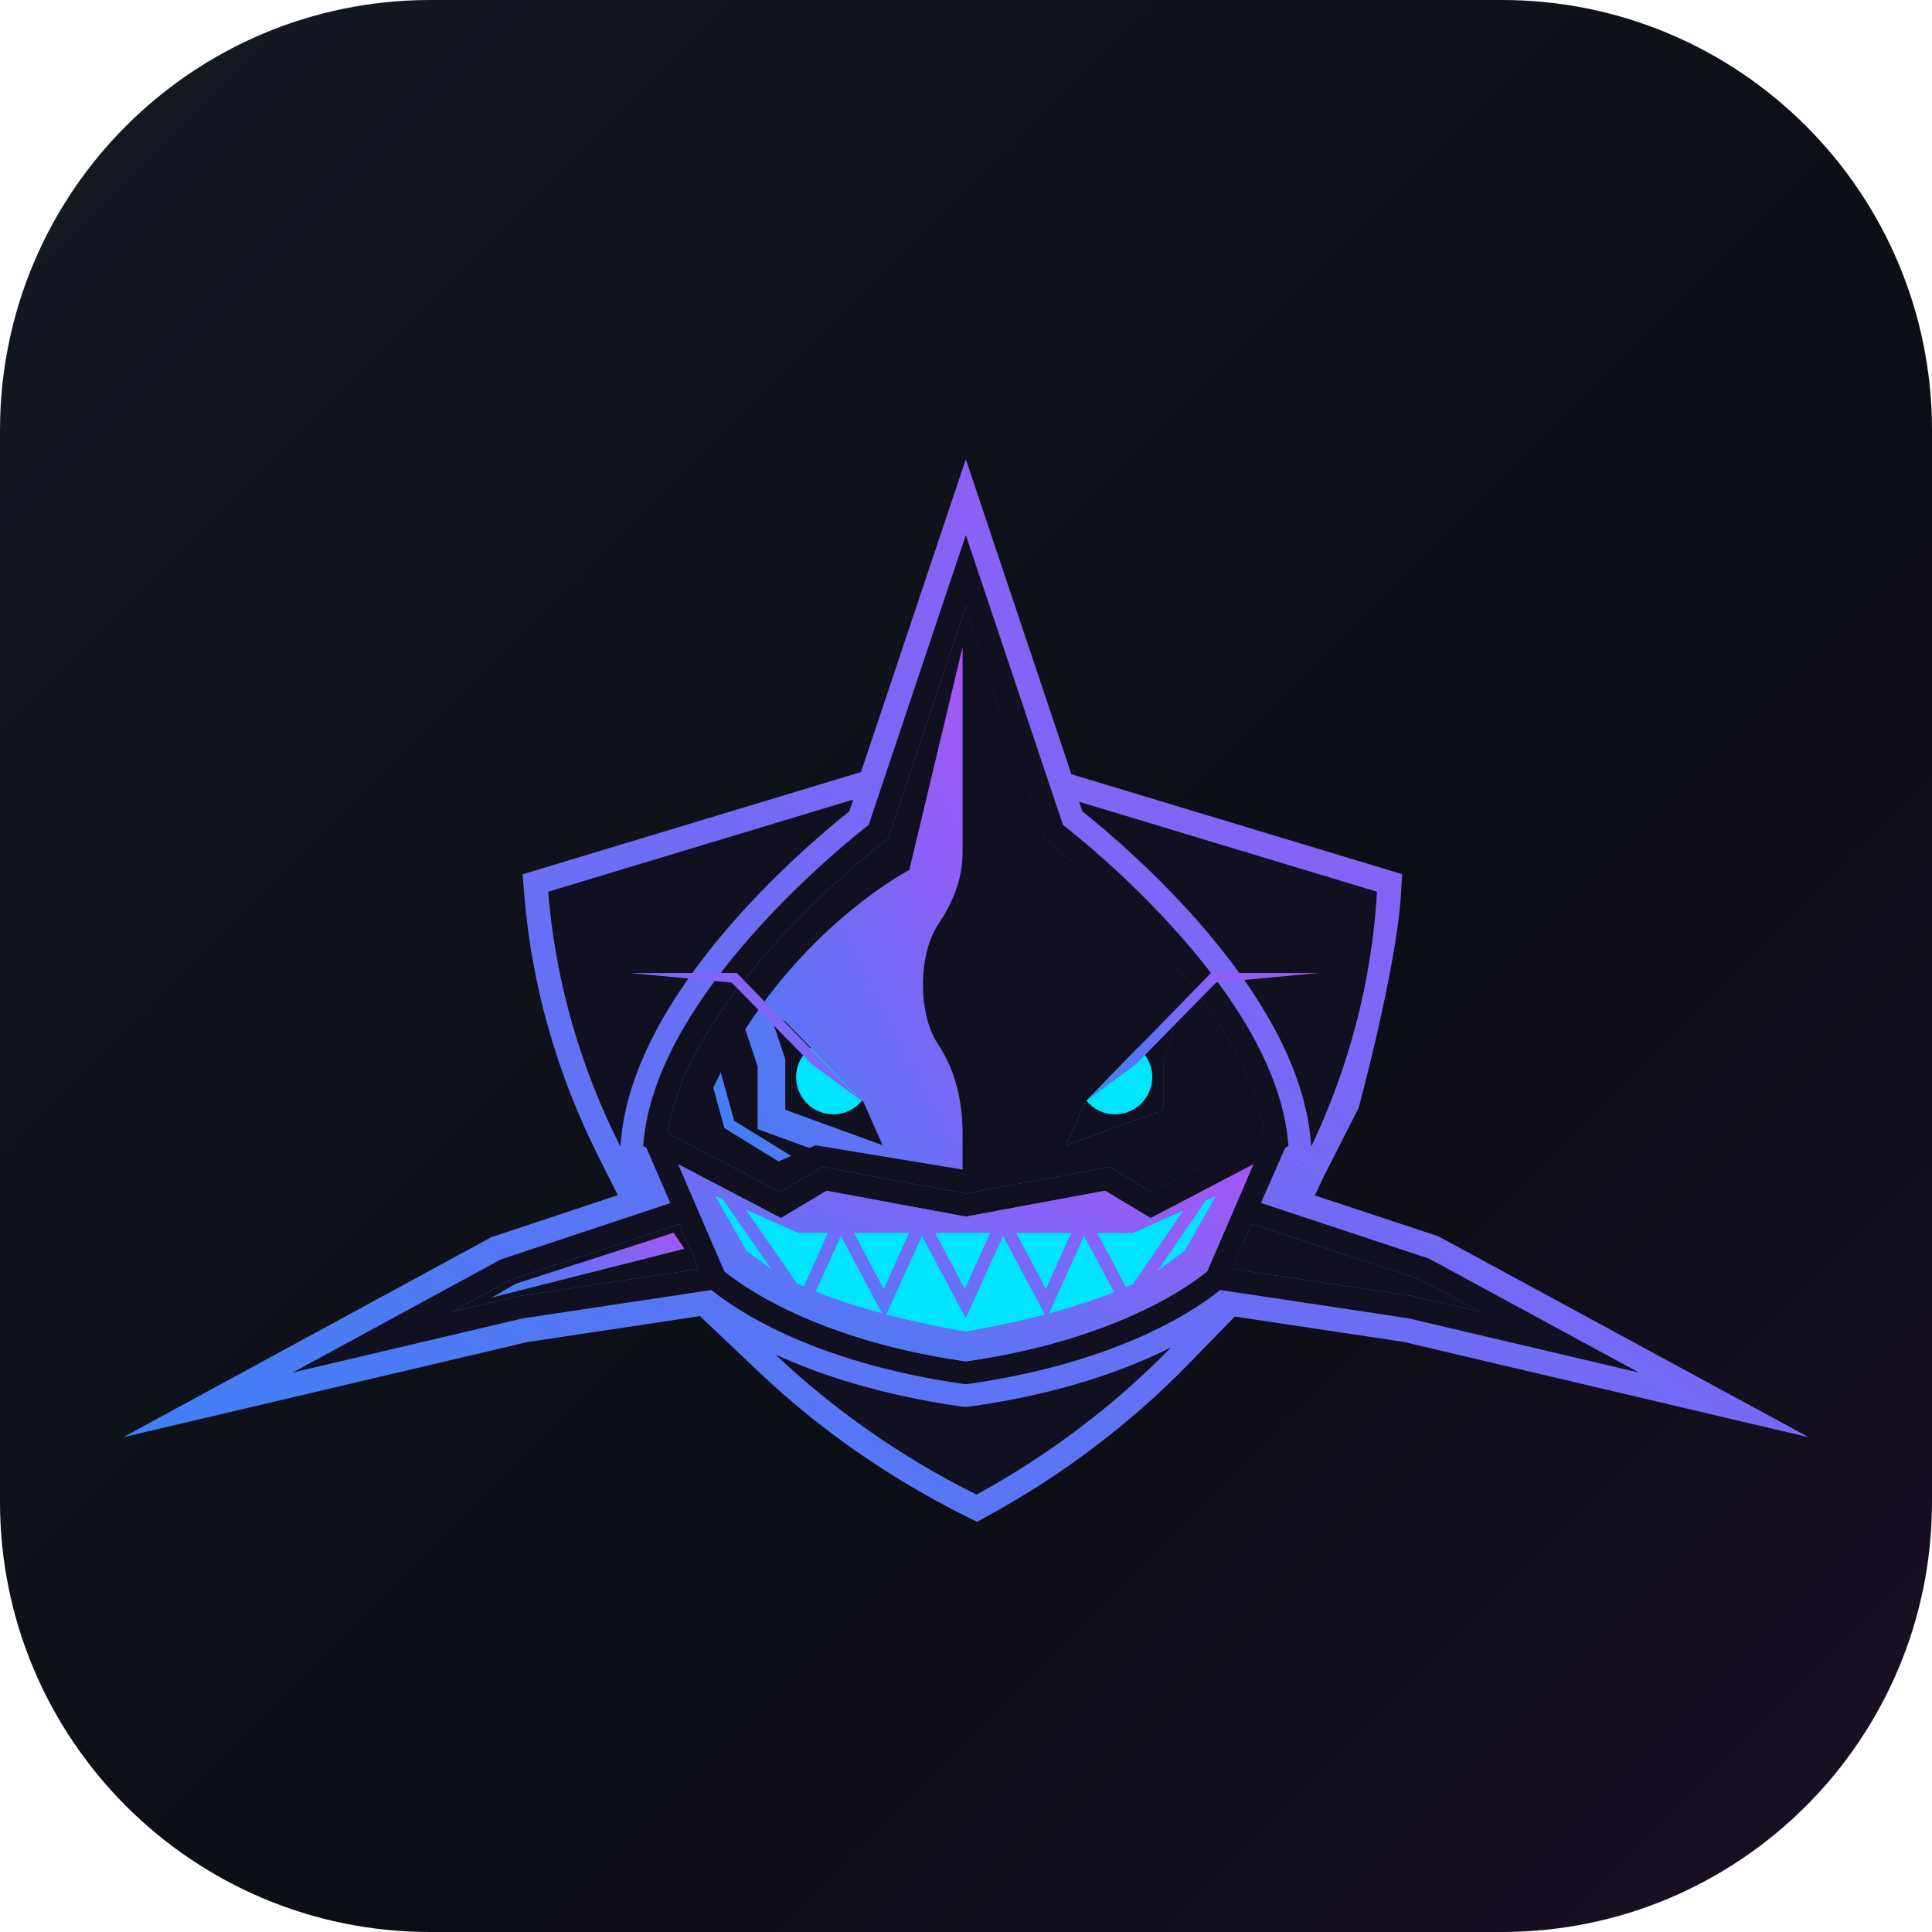
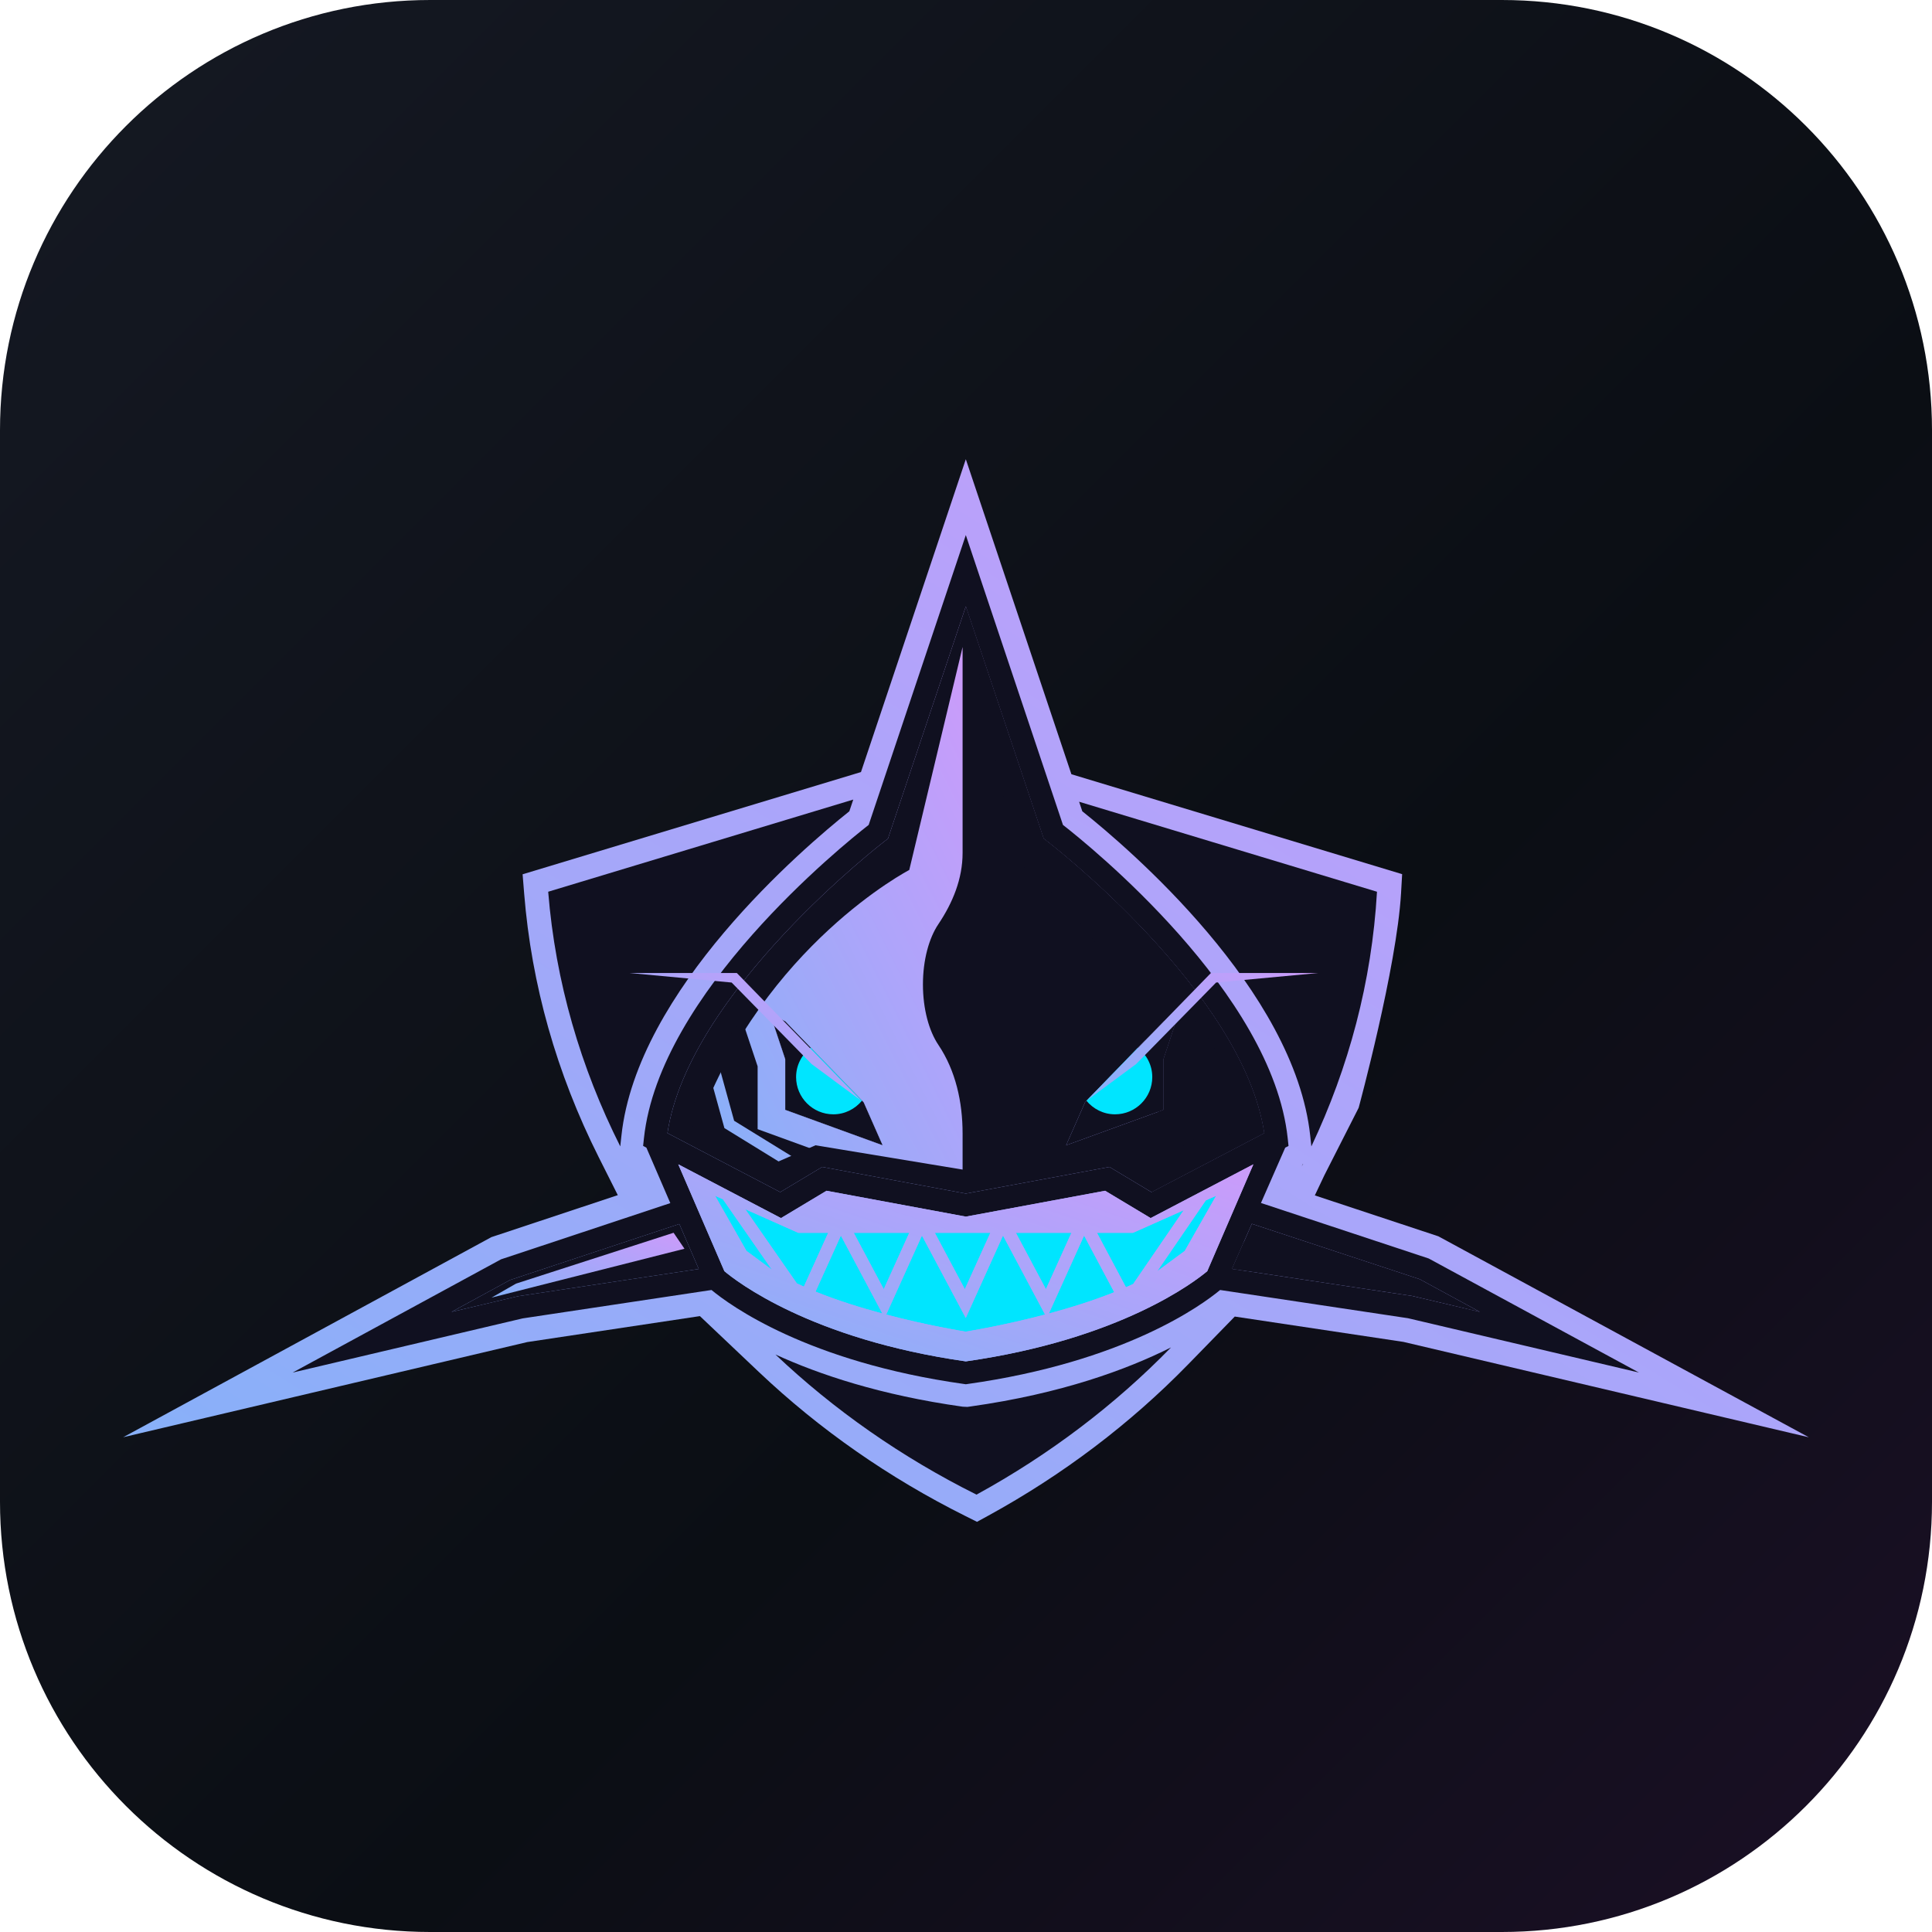
<svg xmlns="http://www.w3.org/2000/svg" viewBox="0 0 1024 1024" width="1024" height="1024" role="img" aria-label="Juke app icon">
  <defs>
    <linearGradient id="jukeGrad" x1="0%" y1="0%" x2="100%" y2="100%">
-       <stop offset="0%" stop-color="#3B82F6" />
-       <stop offset="100%" stop-color="#A855F7" />
+       <stop offset="0%" stop-color="#85B1F9" />
+       <stop offset="100%" stop-color="#CC9BFA" />
    </linearGradient>
  </defs>
  <defs>
    <linearGradient id="jukeTile" x1="0" y1="0" x2="1" y2="1">
      <stop offset="0" stop-color="#151923" />
      <stop offset="0.6" stop-color="#0B0E14" />
      <stop offset="1" stop-color="#1B0F26" />
    </linearGradient>
  </defs>
  <rect x="0" y="0" width="1024" height="1024" rx="228" fill="url(#jukeTile)" />
  <g transform="translate(-509.277,-97.106) scale(1.595745)">
    <g transform="matrix(1.921154 0 0 1.921154 640 389.8519)" id="logo-logo">
      <g style="" paint-order="stroke">
        <g transform="matrix(0.9307168 0 0 -0.9307168 0 0)">
          <path style="stroke: none; stroke-width: 1; stroke-dasharray: none; stroke-linecap: butt; stroke-dashoffset: 0; stroke-linejoin: miter; stroke-miterlimit: 4; fill: url(#jukeGrad); fill-rule: nonzero; opacity: 1;" paint-order="stroke" transform=" translate(87.908, -45.7435)" d="M 0 0 L -0.162 0.088 L -23.11 7.684 L -21.329 11.444 L -14.971 23.953 C -14.971 23.953 -7.886 50.038 -7.093 63.838 L -6.891 67.36 L -68.329 85.922 L -87.941 144.437 L -107.419 86.324 L -170.271 67.336 L -169.982 63.735 C -168.625 46.837 -163.965 30.364 -156.13 14.775 L -152.59 7.733 L -176.067 -0.064 L -244.471 -37.236 L -169.405 -19.56 L -137.337 -14.737 L -126.384 -25.118 C -115.117 -35.794 -102.188 -44.808 -87.957 -51.905 L -85.861 -52.95 L -83.807 -51.826 C -69.93 -44.228 -57.418 -34.758 -46.618 -23.68 L -37.981 -14.821 L -6.647 -19.528 L 68.655 -37.245 z" stroke-linecap="round" />
        </g>
        <g transform="matrix(0.9307168 0 0 -0.9307168 -0.03108594 -5.335334)">
          <path style="stroke: none; stroke-width: 1; stroke-dasharray: none; stroke-linecap: butt; stroke-dashoffset: 0; stroke-linejoin: miter; stroke-miterlimit: 4; fill: #101020; fill-rule: nonzero; opacity: 1;" paint-order="stroke" transform=" translate(0, -74.6205)" d="M 0 0 C -28.828 4.111 -42.677 14.92 -44.849 16.753 L -53.417 36.602 L -34.334 26.617 L -25.878 31.691 L 0 26.888 L 25.878 31.691 L 34.334 26.617 L 53.416 36.602 L 44.849 16.753 C 42.676 14.92 28.828 4.111 0 0 M -83.107 12.114 L -95.536 9.189 L -84.671 15.111 L -53.219 25.521 L -49.609 17.158 z M -14.979 96.703 L -14.463 97.096 L 0 140.247 L 14.463 97.096 L 14.979 96.703 C 15.351 96.422 51.455 68.687 55.426 42.403 L 34.474 31.44 L 26.676 36.118 L 0 31.169 L -26.676 36.118 L -34.474 31.44 L -55.426 42.403 C -51.457 68.669 -15.349 96.422 -14.979 96.703 M 84.328 15.261 L 95.479 9.198 L 82.936 12.145 L 49.454 17.181 L 53.127 25.554 z M 125.043 -2.077 L 85.995 19.106 L 54.825 29.424 L 59.332 39.697 L 59.945 40.02 L 59.793 41.441 C 56.908 68.465 22.882 95.883 18.045 99.652 L 0 153.491 L -18.046 99.652 C -22.882 95.883 -56.908 68.465 -59.793 41.441 L -59.945 40.02 L -59.338 39.701 L -54.892 29.399 L -86.338 18.957 L -125.043 -2.077 L -82.312 7.985 L -47.239 13.259 C -43.84 10.441 -29.446 -0.112 -0.292 -4.209 L 0 -4.25 L 0.292 -4.209 C 29.447 -0.112 43.84 10.441 47.239 13.259 L 82.141 8.016 Z" stroke-linecap="round" />
        </g>
        <g transform="matrix(0.9307168 0 0 -0.9307168 27.03937 15.38103)">
          <path style="stroke: none; stroke-width: 1; stroke-dasharray: none; stroke-linecap: butt; stroke-dashoffset: 0; stroke-linejoin: miter; stroke-miterlimit: 4; fill: #101020; fill-rule: nonzero; opacity: 1;" paint-order="stroke" transform=" translate(7.639, 3.761)" d="M 0 0 L 2.82 8.462 L 0 7.052 L -14.573 -7.991 L -18.098 -15.984 L 0 -9.403 Z" stroke-linecap="round" />
        </g>
        <g transform="matrix(0.9307168 0 0 -0.9307168 -24.14531 15.38131)">
          <path style="stroke: none; stroke-width: 1; stroke-dasharray: none; stroke-linecap: butt; stroke-dashoffset: 0; stroke-linejoin: miter; stroke-miterlimit: 4; fill: #101020; fill-rule: nonzero; opacity: 1;" paint-order="stroke" transform=" translate(-7.6385, -5.642)" d="M 0 0 L 18.098 -6.581 L 14.572 1.412 L 0 16.455 L -2.821 17.865 L 0 9.403 Z" stroke-linecap="round" />
        </g>
        <g transform="matrix(0.9307168 0 0 -0.9307168 -0.5897953 46.76489)">
          <path style="stroke: none; stroke-width: 1; stroke-dasharray: none; stroke-linecap: butt; stroke-dashoffset: 0; stroke-linejoin: miter; stroke-miterlimit: 4; fill: #00E5FF; fill-rule: nonzero; opacity: 1;" paint-order="stroke" transform=" translate(5.154, 5.235)" d="M 0 0 L -4.554 0 L -4.629 0 L -10.308 0 L -4.736 -10.47 z" stroke-linecap="round" />
        </g>
        <g transform="matrix(0.9307168 0 0 -0.9307168 -20.23918 49.10508)">
          <path style="stroke: none; stroke-width: 1; stroke-dasharray: none; stroke-linecap: butt; stroke-dashoffset: 0; stroke-linejoin: miter; stroke-miterlimit: 4; fill: #00E5FF; fill-rule: nonzero; opacity: 1;" paint-order="stroke" transform=" translate(-6.2075, -3.1725)" d="M 0 0 C 4.041 -1.636 8.379 -2.982 12.415 -4.067 L 4.709 10.412 Z" stroke-linecap="round" />
        </g>
        <g transform="matrix(0.9307168 0 0 -0.9307168 -14.60611 46.76489)">
          <path style="stroke: none; stroke-width: 1; stroke-dasharray: none; stroke-linecap: butt; stroke-dashoffset: 0; stroke-linejoin: miter; stroke-miterlimit: 4; fill: #00E5FF; fill-rule: nonzero; opacity: 1;" paint-order="stroke" transform=" translate(-5.153, 5.235)" d="M 0 0 L 5.571 -10.47 L 10.306 0 Z" stroke-linecap="round" />
        </g>
        <g transform="matrix(0.9307168 0 0 -0.9307168 13.4268 46.76489)">
          <path style="stroke: none; stroke-width: 1; stroke-dasharray: none; stroke-linecap: butt; stroke-dashoffset: 0; stroke-linejoin: miter; stroke-miterlimit: 4; fill: #00E5FF; fill-rule: nonzero; opacity: 1;" paint-order="stroke" transform=" translate(-5.153, 5.235)" d="M 0 0 L 5.571 -10.47 L 10.306 0 Z" stroke-linecap="round" />
        </g>
        <g transform="matrix(0.9307168 0 0 -0.9307168 30.14043 44.64332)">
          <path style="stroke: none; stroke-width: 1; stroke-dasharray: none; stroke-linecap: butt; stroke-dashoffset: 0; stroke-linejoin: miter; stroke-miterlimit: 4; fill: #00E5FF; fill-rule: nonzero; opacity: 1;" paint-order="stroke" transform=" translate(-1.374, 2.9555)" d="M 0 0 L -6.678 0 L -1.299 -10.108 C -0.846 -9.911 -0.398 -9.709 0.043 -9.502 L 9.426 4.197 Z" stroke-linecap="round" />
        </g>
        <g transform="matrix(0.9307168 0 0 -0.9307168 38.15595 42.00902)">
          <path style="stroke: none; stroke-width: 1; stroke-dasharray: none; stroke-linecap: butt; stroke-dashoffset: 0; stroke-linejoin: miter; stroke-miterlimit: 4; fill: #00E5FF; fill-rule: nonzero; opacity: 1;" paint-order="stroke" transform=" translate(3.547, 6.1515)" d="M 0 0 L -9.009 -13.154 L -3.906 -9.385 L 1.915 0.851 z" stroke-linecap="round" />
        </g>
        <g transform="matrix(0.9307168 0 0 -0.9307168 19.97281 49.10629)">
          <path style="stroke: none; stroke-width: 1; stroke-dasharray: none; stroke-linecap: butt; stroke-dashoffset: 0; stroke-linejoin: miter; stroke-miterlimit: 4; fill: #00E5FF; fill-rule: nonzero; opacity: 1;" paint-order="stroke" transform=" translate(-6.0735, -7.2405)" d="M 0 0 C 3.948 1.061 8.181 2.376 12.147 3.963 L 6.549 14.481 Z" stroke-linecap="round" />
        </g>
        <g transform="matrix(0.9307168 0 0 -0.9307168 -0.06384717 50.67399)">
          <path style="stroke: none; stroke-width: 1; stroke-dasharray: none; stroke-linecap: butt; stroke-dashoffset: 0; stroke-linejoin: miter; stroke-miterlimit: 4; fill: #00E5FF; fill-rule: nonzero; opacity: 1;" paint-order="stroke" transform=" translate(0.0255, -6.3725)" d="M 0 0 L -8.142 15.298 L -14.777 0.627 C -7.16 -1.383 -0.809 -2.421 -0.066 -2.54 L -0.066 -2.553 C -0.066 -2.553 -0.042 -2.549 -0.028 -2.546 C -0.014 -2.549 0.009 -2.553 0.009 -2.553 L 0.009 -2.54 C 0.752 -2.421 7.107 -1.381 14.726 0.629 L 6.919 15.298 Z" stroke-linecap="round" />
        </g>
        <g transform="matrix(0.9307168 0 0 -0.9307168 -38.46541 41.87956)">
          <path style="stroke: none; stroke-width: 1; stroke-dasharray: none; stroke-linecap: butt; stroke-dashoffset: 0; stroke-linejoin: miter; stroke-miterlimit: 4; fill: #00E5FF; fill-rule: nonzero; opacity: 1;" paint-order="stroke" transform=" translate(-5.272, 6.863)" d="M 0 0 L 5.821 -10.235 L 10.544 -13.726 L 1.448 -0.646 z" stroke-linecap="round" />
        </g>
        <g transform="matrix(0.9307168 0 0 -0.9307168 -30.99147 44.50371)">
          <path style="stroke: none; stroke-width: 1; stroke-dasharray: none; stroke-linecap: butt; stroke-dashoffset: 0; stroke-linejoin: miter; stroke-miterlimit: 4; fill: #00E5FF; fill-rule: nonzero; opacity: 1;" paint-order="stroke" transform=" translate(2.1455, 2.8055)" d="M 0 0 L -9.845 4.384 L -0.266 -9.395 C 0.163 -9.597 0.592 -9.798 1.034 -9.995 L 5.554 0 Z" stroke-linecap="round" />
        </g>
        <g transform="matrix(0.9307168 0 0 -0.9307168 67.4148 47.94309)">
          <path style="stroke: none; stroke-width: 1; stroke-dasharray: none; stroke-linecap: butt; stroke-dashoffset: 0; stroke-linejoin: miter; stroke-miterlimit: 4; fill: #101020; fill-rule: nonzero; opacity: 1;" paint-order="stroke" transform=" translate(10.4695, -5.2305)" d="M 0 0 L 12.543 -2.947 L 1.392 3.115 L -29.809 13.408 L -33.482 5.035 Z" stroke-linecap="round" />
        </g>
        <g transform="matrix(0.9307168 0 0 -0.9307168 -67.57516 47.96226)">
          <path style="stroke: none; stroke-width: 1; stroke-dasharray: none; stroke-linecap: butt; stroke-dashoffset: 0; stroke-linejoin: miter; stroke-miterlimit: 4; fill: #101020; fill-rule: nonzero; opacity: 1;" paint-order="stroke" transform=" translate(-22.9635, -8.166)" d="M 0 0 L 12.429 2.925 L 45.927 7.969 L 42.316 16.332 L 10.865 5.922 Z" stroke-linecap="round" />
        </g>
        <g transform="matrix(0.9307168 0 0 -0.9307168 -0.03117901 47.08217)">
          <path style="stroke: none; stroke-width: 1; stroke-dasharray: none; stroke-linecap: butt; stroke-dashoffset: 0; stroke-linejoin: miter; stroke-miterlimit: 4; fill: url(#jukeGrad); fill-rule: nonzero; opacity: 1;" paint-order="stroke" transform=" translate(31.087, -3.926)" d="M 0 0 C -0.441 -0.207 -0.889 -0.409 -1.342 -0.606 L -6.721 9.502 L -0.043 9.502 L 9.382 13.699 z M 15.404 16.379 L 9.583 6.144 L 4.481 2.374 L 13.49 15.528 Z M -15.667 -5.489 L -9.119 8.992 L -3.52 -1.526 C -7.486 -3.113 -11.72 -4.429 -15.667 -5.489 M -21.78 9.502 L -11.474 9.502 L -16.209 -0.968 z M -31.087 -8.846 L -31.087 -8.858 C -31.087 -8.858 -31.111 -8.854 -31.125 -8.852 C -31.139 -8.854 -31.163 -8.858 -31.163 -8.858 L -31.163 -8.846 C -31.906 -8.727 -38.257 -7.688 -45.874 -5.679 L -39.238 8.992 L -31.097 -6.306 L -24.178 8.992 L -16.371 -5.677 C -23.99 -7.687 -30.345 -8.727 -31.087 -8.846 M -51.9 9.502 L -41.594 9.502 L -46.329 -0.968 z M -59.007 -1.42 L -54.297 8.992 L -46.592 -5.487 C -50.628 -4.402 -54.966 -3.056 -59.007 -1.42 M -62.473 0.107 L -72.051 13.886 L -62.207 9.502 L -56.653 9.502 L -61.173 -0.493 C -61.614 -0.296 -62.043 -0.095 -62.473 0.107 M -71.833 6.144 L -77.654 16.379 L -76.206 15.733 L -67.11 2.653 z M -31.163 9.502 L -31.087 9.502 L -26.533 9.502 L -31.269 -0.968 L -36.841 9.502 z M -5.208 17.316 L -31.087 12.513 L -56.965 17.316 L -65.421 12.242 L -84.503 22.227 L -75.936 2.378 C -73.764 0.545 -59.915 -10.264 -31.087 -14.375 C -2.259 -10.264 11.589 0.545 13.762 2.378 L 22.329 22.227 L 3.247 12.242 Z" stroke-linecap="round" />
        </g>
        <g transform="matrix(0.9307168 0 0 -0.9307168 -0.03099287 -15.65438)">
          <path style="stroke: none; stroke-width: 1; stroke-dasharray: none; stroke-linecap: butt; stroke-dashoffset: 0; stroke-linejoin: miter; stroke-miterlimit: 4; fill: #101020; fill-rule: nonzero; opacity: 1;" paint-order="stroke" transform=" translate(36.7245, -38.988)" d="M 0 0 L -18.098 -6.581 L -14.573 1.412 L 0 16.455 L 2.82 17.865 L 0 9.403 Z M -70.272 0 L -70.272 9.403 L -73.093 17.865 L -70.272 16.455 L -55.7 1.412 L -52.175 -6.581 z M -21.746 49.983 L -22.261 50.376 L -36.725 93.527 L -51.188 50.376 L -51.704 49.983 C -52.074 49.702 -88.182 21.949 -92.15 -4.316 L -71.199 -15.279 L -63.401 -10.602 L -36.725 -15.551 L -10.049 -10.602 L -2.251 -15.279 L 18.701 -4.316 C 14.73 21.968 -21.374 49.702 -21.746 49.983" stroke-linecap="round" />
        </g>
        <g transform="matrix(0.9307168 0 0 -0.9307168 25.76168 -15.78105)">
          <path style="stroke: none; stroke-width: 1; stroke-dasharray: none; stroke-linecap: butt; stroke-dashoffset: 0; stroke-linejoin: miter; stroke-miterlimit: 4; fill: #101020; fill-rule: nonzero; opacity: 1;" paint-order="stroke" transform=" translate(27.713, -43.4405)" d="M 0 0 C -3.971 26.284 -40.075 54.019 -40.447 54.3 L -40.962 54.692 L -55.426 97.844 L -46.119 50.415 C -46.119 50.415 -28.615 38.511 -22.07 17.294 L -18.701 20.771 L -15.881 22.182 L -18.701 13.72 L -18.701 4.316 L -19.722 3.944 C -19.489 -0.719 -19.821 -5.687 -20.952 -10.963 z" stroke-linecap="round" />
        </g>
        <g transform="matrix(0.9307168 0 0 -0.9307168 -65.35084 47.48648)">
          <path style="stroke: none; stroke-width: 1; stroke-dasharray: none; stroke-linecap: butt; stroke-dashoffset: 0; stroke-linejoin: miter; stroke-miterlimit: 4; fill: url(#jukeGrad); fill-rule: nonzero; opacity: 1;" paint-order="stroke" transform=" translate(15.8985, 6.025)" d="M 0 0 L -29.273 -9.449 L -33.816 -12.05 L 2.019 -2.97 z" stroke-linecap="round" />
        </g>
        <g transform="matrix(0.9307168 0 0 -0.9307168 67.41517 49.52465)">
          <path style="stroke: none; stroke-width: 1; stroke-dasharray: none; stroke-linecap: butt; stroke-dashoffset: 0; stroke-linejoin: miter; stroke-miterlimit: 4; fill: #101020; fill-rule: nonzero; opacity: 1;" paint-order="stroke" transform=" translate(23.0125, -6.4785)" d="M 0 0 L -43.844 12.957 L -46.025 7.982 L -16.784 4.209 Z" stroke-linecap="round" />
        </g>
        <g transform="matrix(0.9307168 0 0 -0.9307168 -23.6739 15.63753)">
          <path style="stroke: none; stroke-width: 1; stroke-dasharray: none; stroke-linecap: butt; stroke-dashoffset: 0; stroke-linejoin: miter; stroke-miterlimit: 4; fill: #00E5FF; fill-rule: nonzero; opacity: 1;" paint-order="stroke" transform=" translate(-6.1255, 0.727)" d="M 0 0 C 0 -3.822 3.1 -6.922 6.923 -6.922 C 9.08 -6.922 10.982 -5.917 12.251 -4.371 L 2.72 5.468 C 1.077 4.201 0 2.236 0 0" stroke-linecap="round" />
        </g>
        <g transform="matrix(0.9307168 0 0 -0.9307168 26.51845 15.65224)">
          <path style="stroke: none; stroke-width: 1; stroke-dasharray: none; stroke-linecap: butt; stroke-dashoffset: 0; stroke-linejoin: miter; stroke-miterlimit: 4; fill: #00E5FF; fill-rule: nonzero; opacity: 1;" paint-order="stroke" transform=" translate(-0.813, -6.179)" d="M 0 0 C 3.824 0 6.923 3.1 6.923 6.922 C 6.923 9.14 5.862 11.093 4.241 12.358 L -5.297 2.514 C -4.027 0.988 -2.139 0 0 0" stroke-linecap="round" />
        </g>
        <g transform="matrix(0.9307168 0 0 -0.9307168 -45.86237 -3.031438)">
          <path style="stroke: none; stroke-width: 1; stroke-dasharray: none; stroke-linecap: butt; stroke-dashoffset: 0; stroke-linejoin: miter; stroke-miterlimit: 4; fill: #101020; fill-rule: nonzero; opacity: 1;" paint-order="stroke" transform=" translate(-14.735, -30.2555)" d="M 0 0 C 2.896 27.128 33.816 53.5 42.339 60.291 L 43.07 62.47 L -13.6 45.349 C -12.252 28.571 -7.553 12.65 -0.21 -1.959 Z" stroke-linecap="round" />
        </g>
        <g transform="matrix(0.9307168 0 0 -0.9307168 1.250976 74.42942)">
          <path style="stroke: none; stroke-width: 1; stroke-dasharray: none; stroke-linecap: butt; stroke-dashoffset: 0; stroke-linejoin: miter; stroke-miterlimit: 4; fill: #101020; fill-rule: nonzero; opacity: 1;" paint-order="stroke" transform=" translate(-0.5, 2.705)" d="M 0 0 L -0.586 -0.082 L -1.465 -0.041 C -16.75 2.106 -28.169 5.952 -36.24 9.653 C -25.376 -0.642 -12.79 -9.446 1.106 -16.377 C 14.657 -8.957 26.83 0.29 37.24 10.967 C 29.125 6.897 16.935 2.38 0 0" stroke-linecap="round" />
        </g>
        <g transform="matrix(0.9307168 0 0 -0.9307168 45.30478 -2.843433)">
          <path style="stroke: none; stroke-width: 1; stroke-dasharray: none; stroke-linecap: butt; stroke-dashoffset: 0; stroke-linejoin: miter; stroke-miterlimit: 4; fill: #101020; fill-rule: nonzero; opacity: 1;" paint-order="stroke" transform=" translate(-27.0725, 30.2375)" d="M 0 0 C 8.523 -6.791 39.444 -33.163 42.34 -60.291 L 42.549 -62.25 C 49.486 -47.598 53.779 -31.679 54.74 -14.942 L -0.595 1.775 Z" stroke-linecap="round" />
        </g>
        <g transform="matrix(0.9307168 0 0 -0.9307168 58.16394 30.19199)">
          <path style="stroke: none; stroke-width: 1; stroke-dasharray: none; stroke-linecap: butt; stroke-dashoffset: 0; stroke-linejoin: miter; stroke-miterlimit: 4; fill: #101020; fill-rule: nonzero; opacity: 1;" paint-order="stroke" transform=" translate(-0.133, -0.2435)" d="M 0 0 C 0.084 0.164 0.182 0.322 0.266 0.487 L 0.199 0.452 Z" stroke-linecap="round" />
        </g>
        <g transform="matrix(0.9307168 0 0 -0.9307168 40.87904 8.016078)">
          <path style="stroke: none; stroke-width: 1; stroke-dasharray: none; stroke-linecap: butt; stroke-dashoffset: 0; stroke-linejoin: miter; stroke-miterlimit: 4; fill: url(#jukeGrad); fill-rule: nonzero; opacity: 1;" paint-order="stroke" transform=" translate(-21.5395, -11.87)" d="M 0 0 L 23.115 23.74 L 43.079 23.74 L 24.075 21.966 L 9.211 6.812" stroke-linecap="round" />
        </g>
        <g transform="matrix(0.9307168 0 0 -0.9307168 35.68871 16.84476)">
          <path style="stroke: none; stroke-width: 1; stroke-dasharray: none; stroke-linecap: butt; stroke-dashoffset: 0; stroke-linejoin: miter; stroke-miterlimit: 4; fill: #101020; fill-rule: nonzero; opacity: 1;" paint-order="stroke" transform=" translate(5.4215, -6.096)" d="M 0 0 L -11.16 -6.873 L -14.109 -5.104 L -4.362 -1.558 L -4.362 10.108 L -1.375 19.065 C 0.322 16.712 1.854 14.278 3.266 11.82 Z" stroke-linecap="round" />
        </g>
        <g transform="matrix(0.9307168 0 0 -0.9307168 40.47408 22.44098)">
          <path style="stroke: none; stroke-width: 1; stroke-dasharray: none; stroke-linecap: butt; stroke-dashoffset: 0; stroke-linejoin: miter; stroke-miterlimit: 4; fill: #101020; fill-rule: nonzero; opacity: 1;" paint-order="stroke" transform=" translate(2.0885, -1.4435)" d="M 0 0 L 2.927 10.593 C 4.612 7.322 5.948 4.006 6.759 0.705 L -9.313 -7.706 L -10.936 -6.731 z" stroke-linecap="round" />
        </g>
        <g transform="matrix(0.9307168 0 0 -0.9307168 -23.39608 -14.21782)">
          <path style="stroke: none; stroke-width: 1; stroke-dasharray: none; stroke-linecap: butt; stroke-dashoffset: 0; stroke-linejoin: miter; stroke-miterlimit: 4; fill: url(#jukeGrad); fill-rule: nonzero; opacity: 1;" paint-order="stroke" transform=" translate(-8.4435, -37.4445)" d="M 0 0 L 0 9.403 L -2.821 17.865 L 0 16.455 L 14.572 1.412 L 18.098 -6.581 Z M 25.582 23.287 C 25.582 27.848 26.704 31.904 28.447 34.494 C 31.117 38.462 32.948 42.931 32.948 47.713 L 32.948 85.982 L 23.041 44.56 C 23.041 44.56 -3.875 30.583 -16.061 -2.452 L -2.476 -10.118 L 5.628 -6.581 L 32.948 -11.093 L 32.948 -4.384 C 32.948 1.407 31.68 7.273 28.447 12.078 C 26.704 14.667 25.582 18.725 25.582 23.287" stroke-linecap="round" />
        </g>
        <g transform="matrix(0.9307168 0 0 -0.9307168 -35.04009 16.84476)">
          <path style="stroke: none; stroke-width: 1; stroke-dasharray: none; stroke-linecap: butt; stroke-dashoffset: 0; stroke-linejoin: miter; stroke-miterlimit: 4; fill: #101020; fill-rule: nonzero; opacity: 1;" paint-order="stroke" transform=" translate(-5.4215, -6.096)" d="M 0 0 L 11.16 -6.873 L 14.109 -5.104 L 4.363 -1.558 L 4.363 10.108 L 1.375 19.065 C -0.322 16.712 -1.854 14.278 -3.266 11.82 Z" stroke-linecap="round" />
        </g>
        <g transform="matrix(0.9307168 0 0 -0.9307168 -39.82547 22.44098)">
          <path style="stroke: none; stroke-width: 1; stroke-dasharray: none; stroke-linecap: butt; stroke-dashoffset: 0; stroke-linejoin: miter; stroke-miterlimit: 4; fill: #101020; fill-rule: nonzero; opacity: 1;" paint-order="stroke" transform=" translate(-2.0885, -1.4435)" d="M 0 0 L -2.927 10.593 C -4.611 7.322 -5.948 4.006 -6.759 0.705 L 9.314 -7.706 L 10.936 -6.731 z" stroke-linecap="round" />
        </g>
        <g transform="matrix(0.9307168 0 0 -0.9307168 -38.15725 8.016078)">
          <path style="stroke: none; stroke-width: 1; stroke-dasharray: none; stroke-linecap: butt; stroke-dashoffset: 0; stroke-linejoin: miter; stroke-miterlimit: 4; fill: url(#jukeGrad); fill-rule: nonzero; opacity: 1;" paint-order="stroke" transform=" translate(21.5395, -11.87)" d="M 0 0 L -23.115 23.74 L -43.079 23.74 L -24.075 21.966 L -9.211 6.812" stroke-linecap="round" />
        </g>
      </g>
    </g>
  </g>
</svg>
